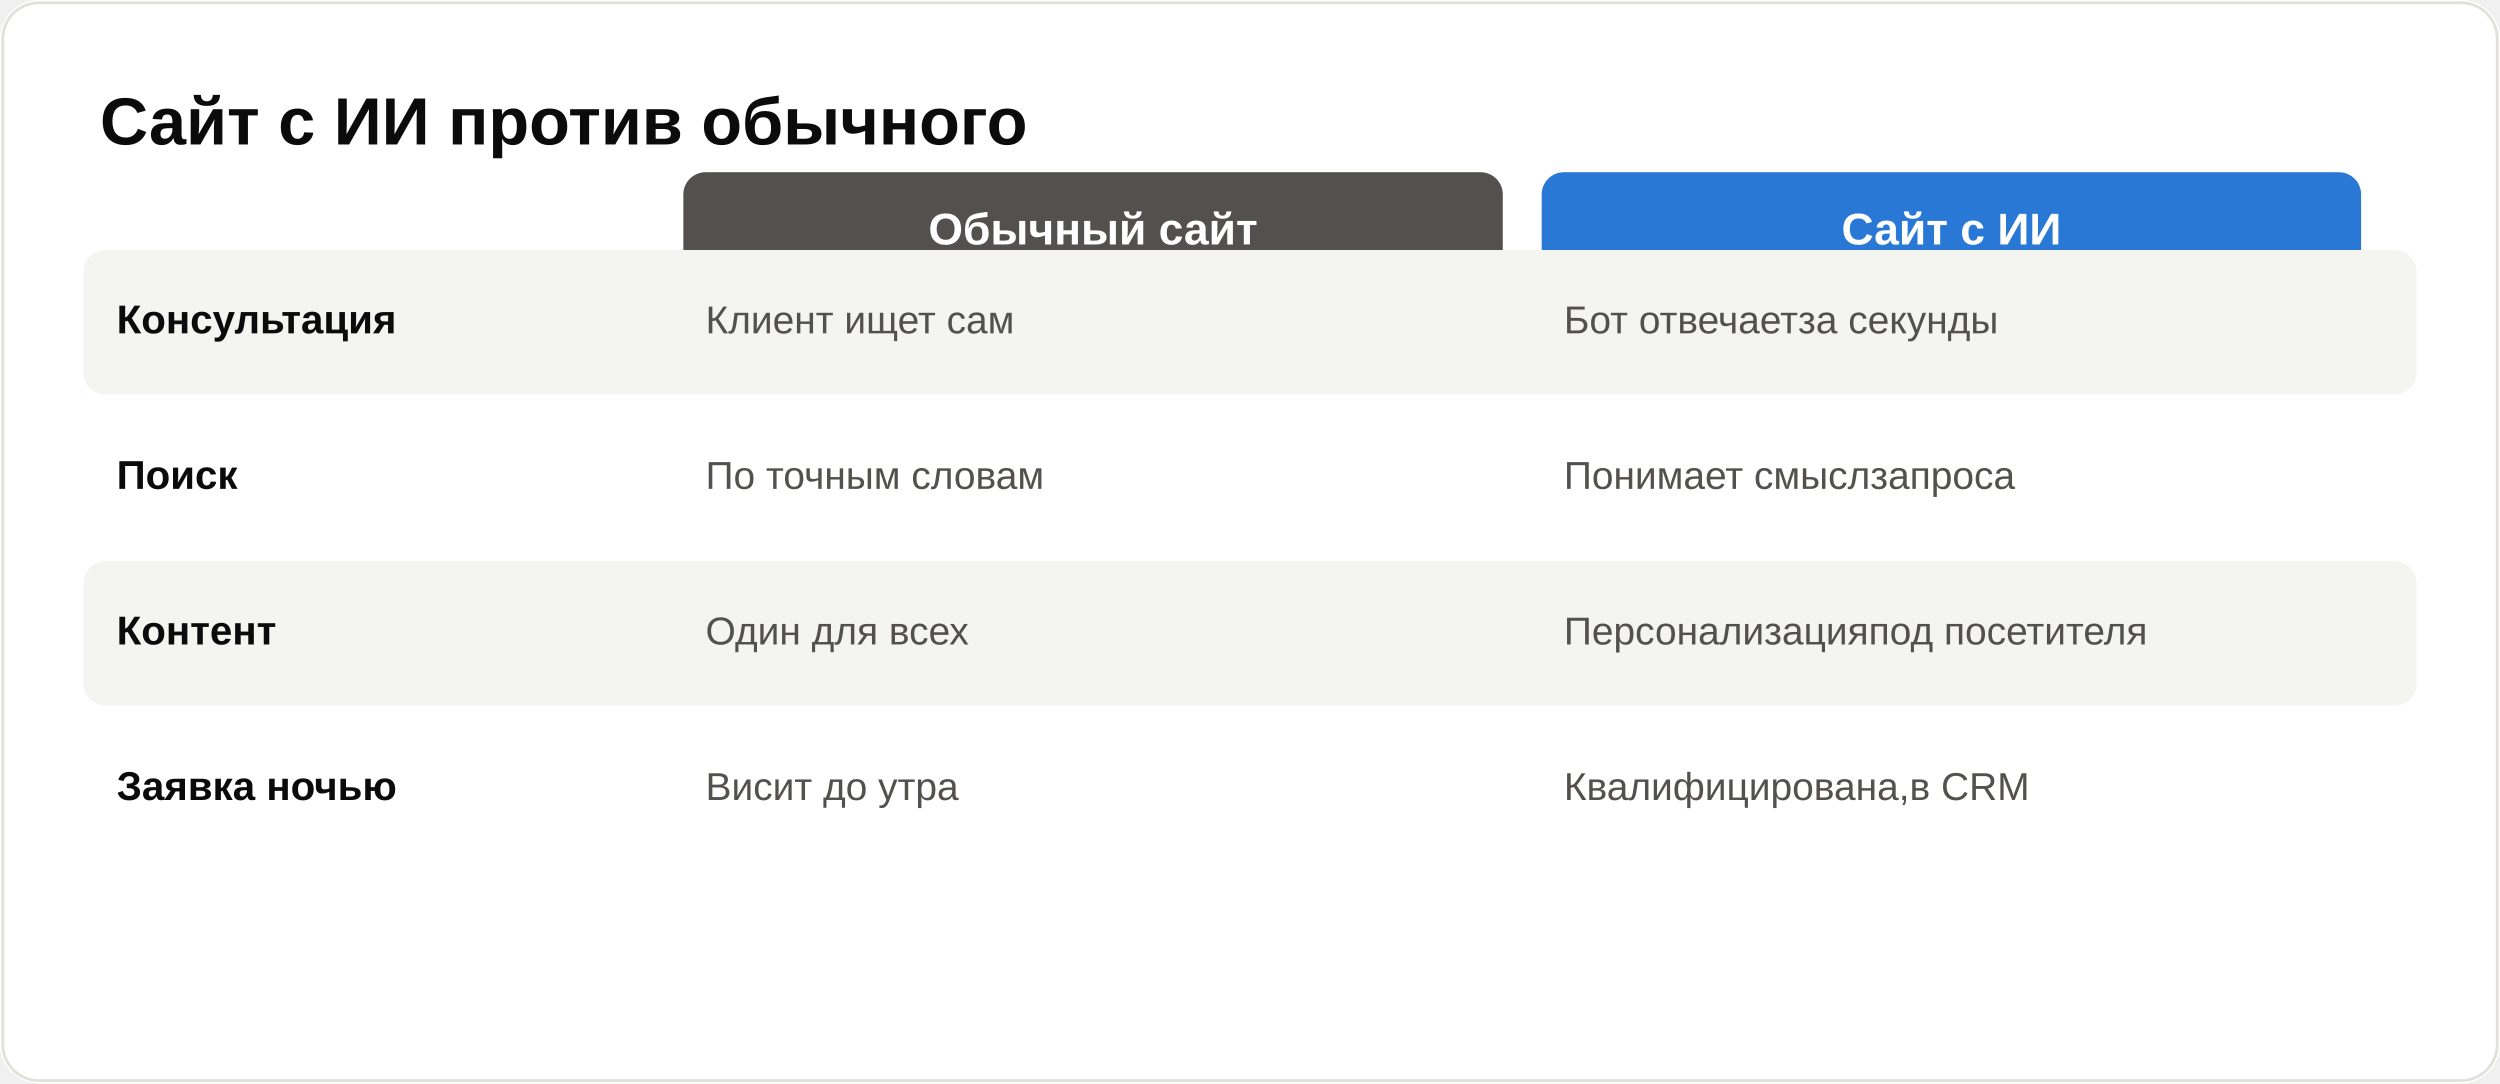
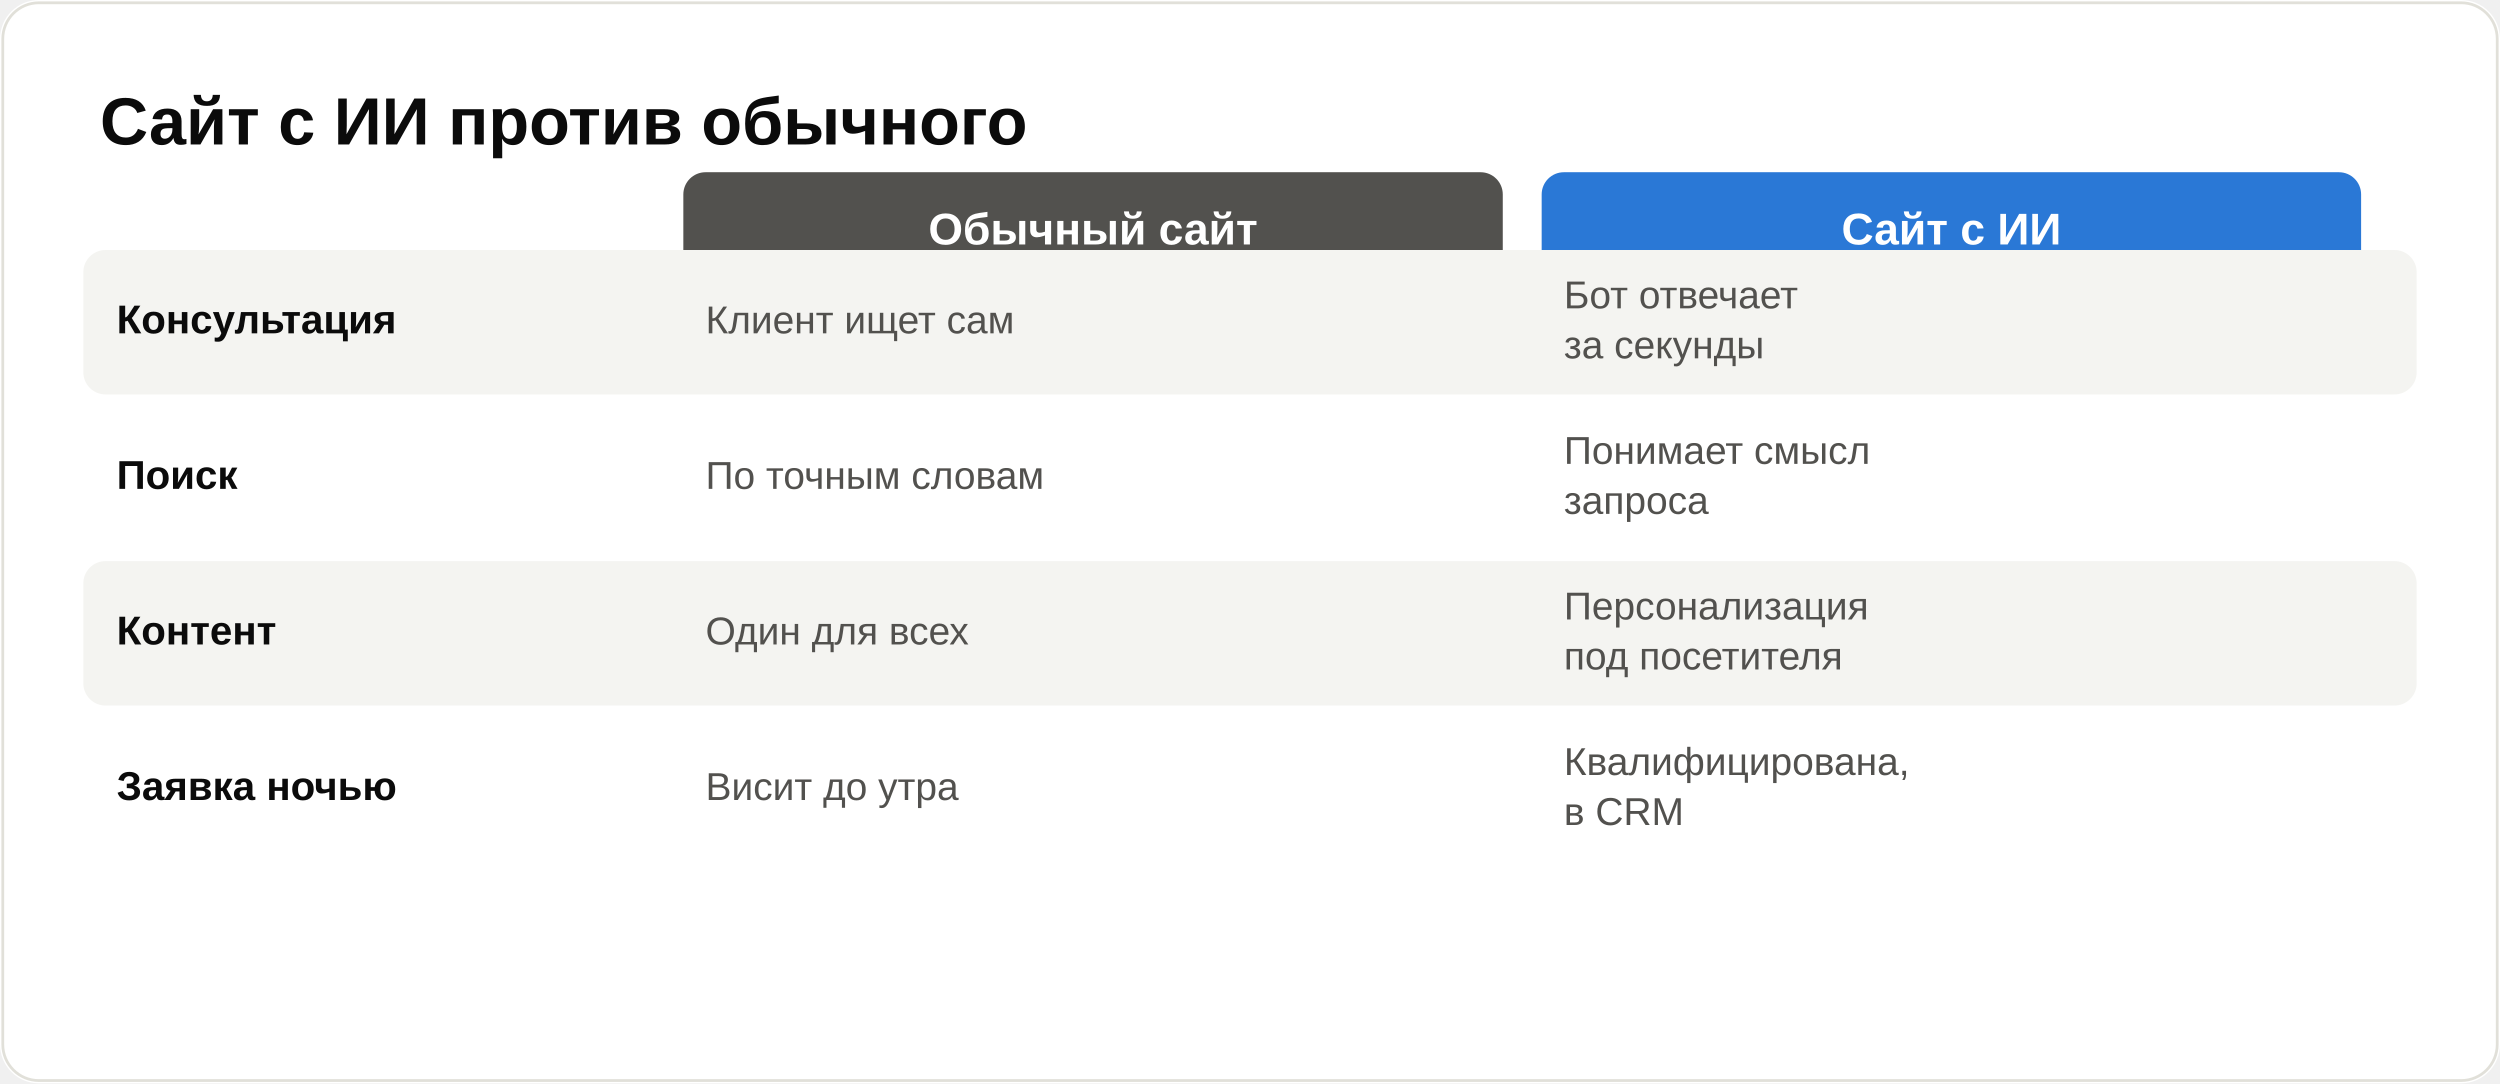
<svg xmlns="http://www.w3.org/2000/svg" viewBox="0 0 900 390" font-family="system-ui,-apple-system,'Segoe UI',Arial,sans-serif" role="img" aria-label="Сайт с ИИ против обычного">
  <rect width="900" height="390" fill="#ffffff" rx="14" />
  <rect x="1" y="1" width="898" height="388" fill="none" stroke="#e1e0d9" rx="13" />
  <text x="36" y="52" font-size="24" font-weight="700" fill="#0b0b0b">Сайт с ИИ против обычного</text>
  <rect x="246" y="62" width="295" height="40" fill="#52514e" rx="8" />
  <text x="393.5" y="88" font-size="16" font-weight="700" fill="#fff" text-anchor="middle">Обычный сайт</text>
  <rect x="555" y="62" width="295" height="40" fill="#2a78d6" rx="8" />
  <text x="702.5" y="88" font-size="16" font-weight="700" fill="#fff" text-anchor="middle">Сайт с ИИ</text>
  <rect x="30" y="90" width="840" height="52" fill="#f4f4f1" rx="8" />
  <text x="42" y="120" font-size="14.5" font-weight="700" fill="#0b0b0b">Консультация</text>
  <text x="254" y="120" font-size="14" fill="#52514e">Клиент ищет сам</text>
-   <text x="563" y="120" font-size="14" fill="#52514e">Бот отвечает
- за секунды</text>
+   <text x="563" y="111" font-size="14" fill="#52514e">Бот отвечает</text>
+   <text x="563" y="129" font-size="14" fill="#52514e">за секунды</text>
  <text x="42" y="176" font-size="14.5" font-weight="700" fill="#0b0b0b">Поиск</text>
  <text x="254" y="176" font-size="14" fill="#52514e">По точным словам</text>
-   <text x="563" y="176" font-size="14" fill="#52514e">Понимает смысл
- запроса</text>
+   <text x="563" y="167" font-size="14" fill="#52514e">Понимает смысл</text>
+   <text x="563" y="185" font-size="14" fill="#52514e">запроса</text>
  <rect x="30" y="202" width="840" height="52" fill="#f4f4f1" rx="8" />
  <text x="42" y="232" font-size="14.5" font-weight="700" fill="#0b0b0b">Контент</text>
  <text x="254" y="232" font-size="14" fill="#52514e">Один для всех</text>
-   <text x="563" y="232" font-size="14" fill="#52514e">Персонализация
- под посетителя</text>
+   <text x="563" y="223" font-size="14" fill="#52514e">Персонализация</text>
+   <text x="563" y="241" font-size="14" fill="#52514e">под посетителя</text>
  <text x="42" y="288" font-size="14.5" font-weight="700" fill="#0b0b0b">Заявка ночью</text>
  <text x="254" y="288" font-size="14" fill="#52514e">Висит до утра</text>
-   <text x="563" y="288" font-size="14" fill="#52514e">Квалифицирована,
- в CRM</text>
+   <text x="563" y="279" font-size="14" fill="#52514e">Квалифицирована,</text>
+   <text x="563" y="297" font-size="14" fill="#52514e">в CRM</text>
</svg>
